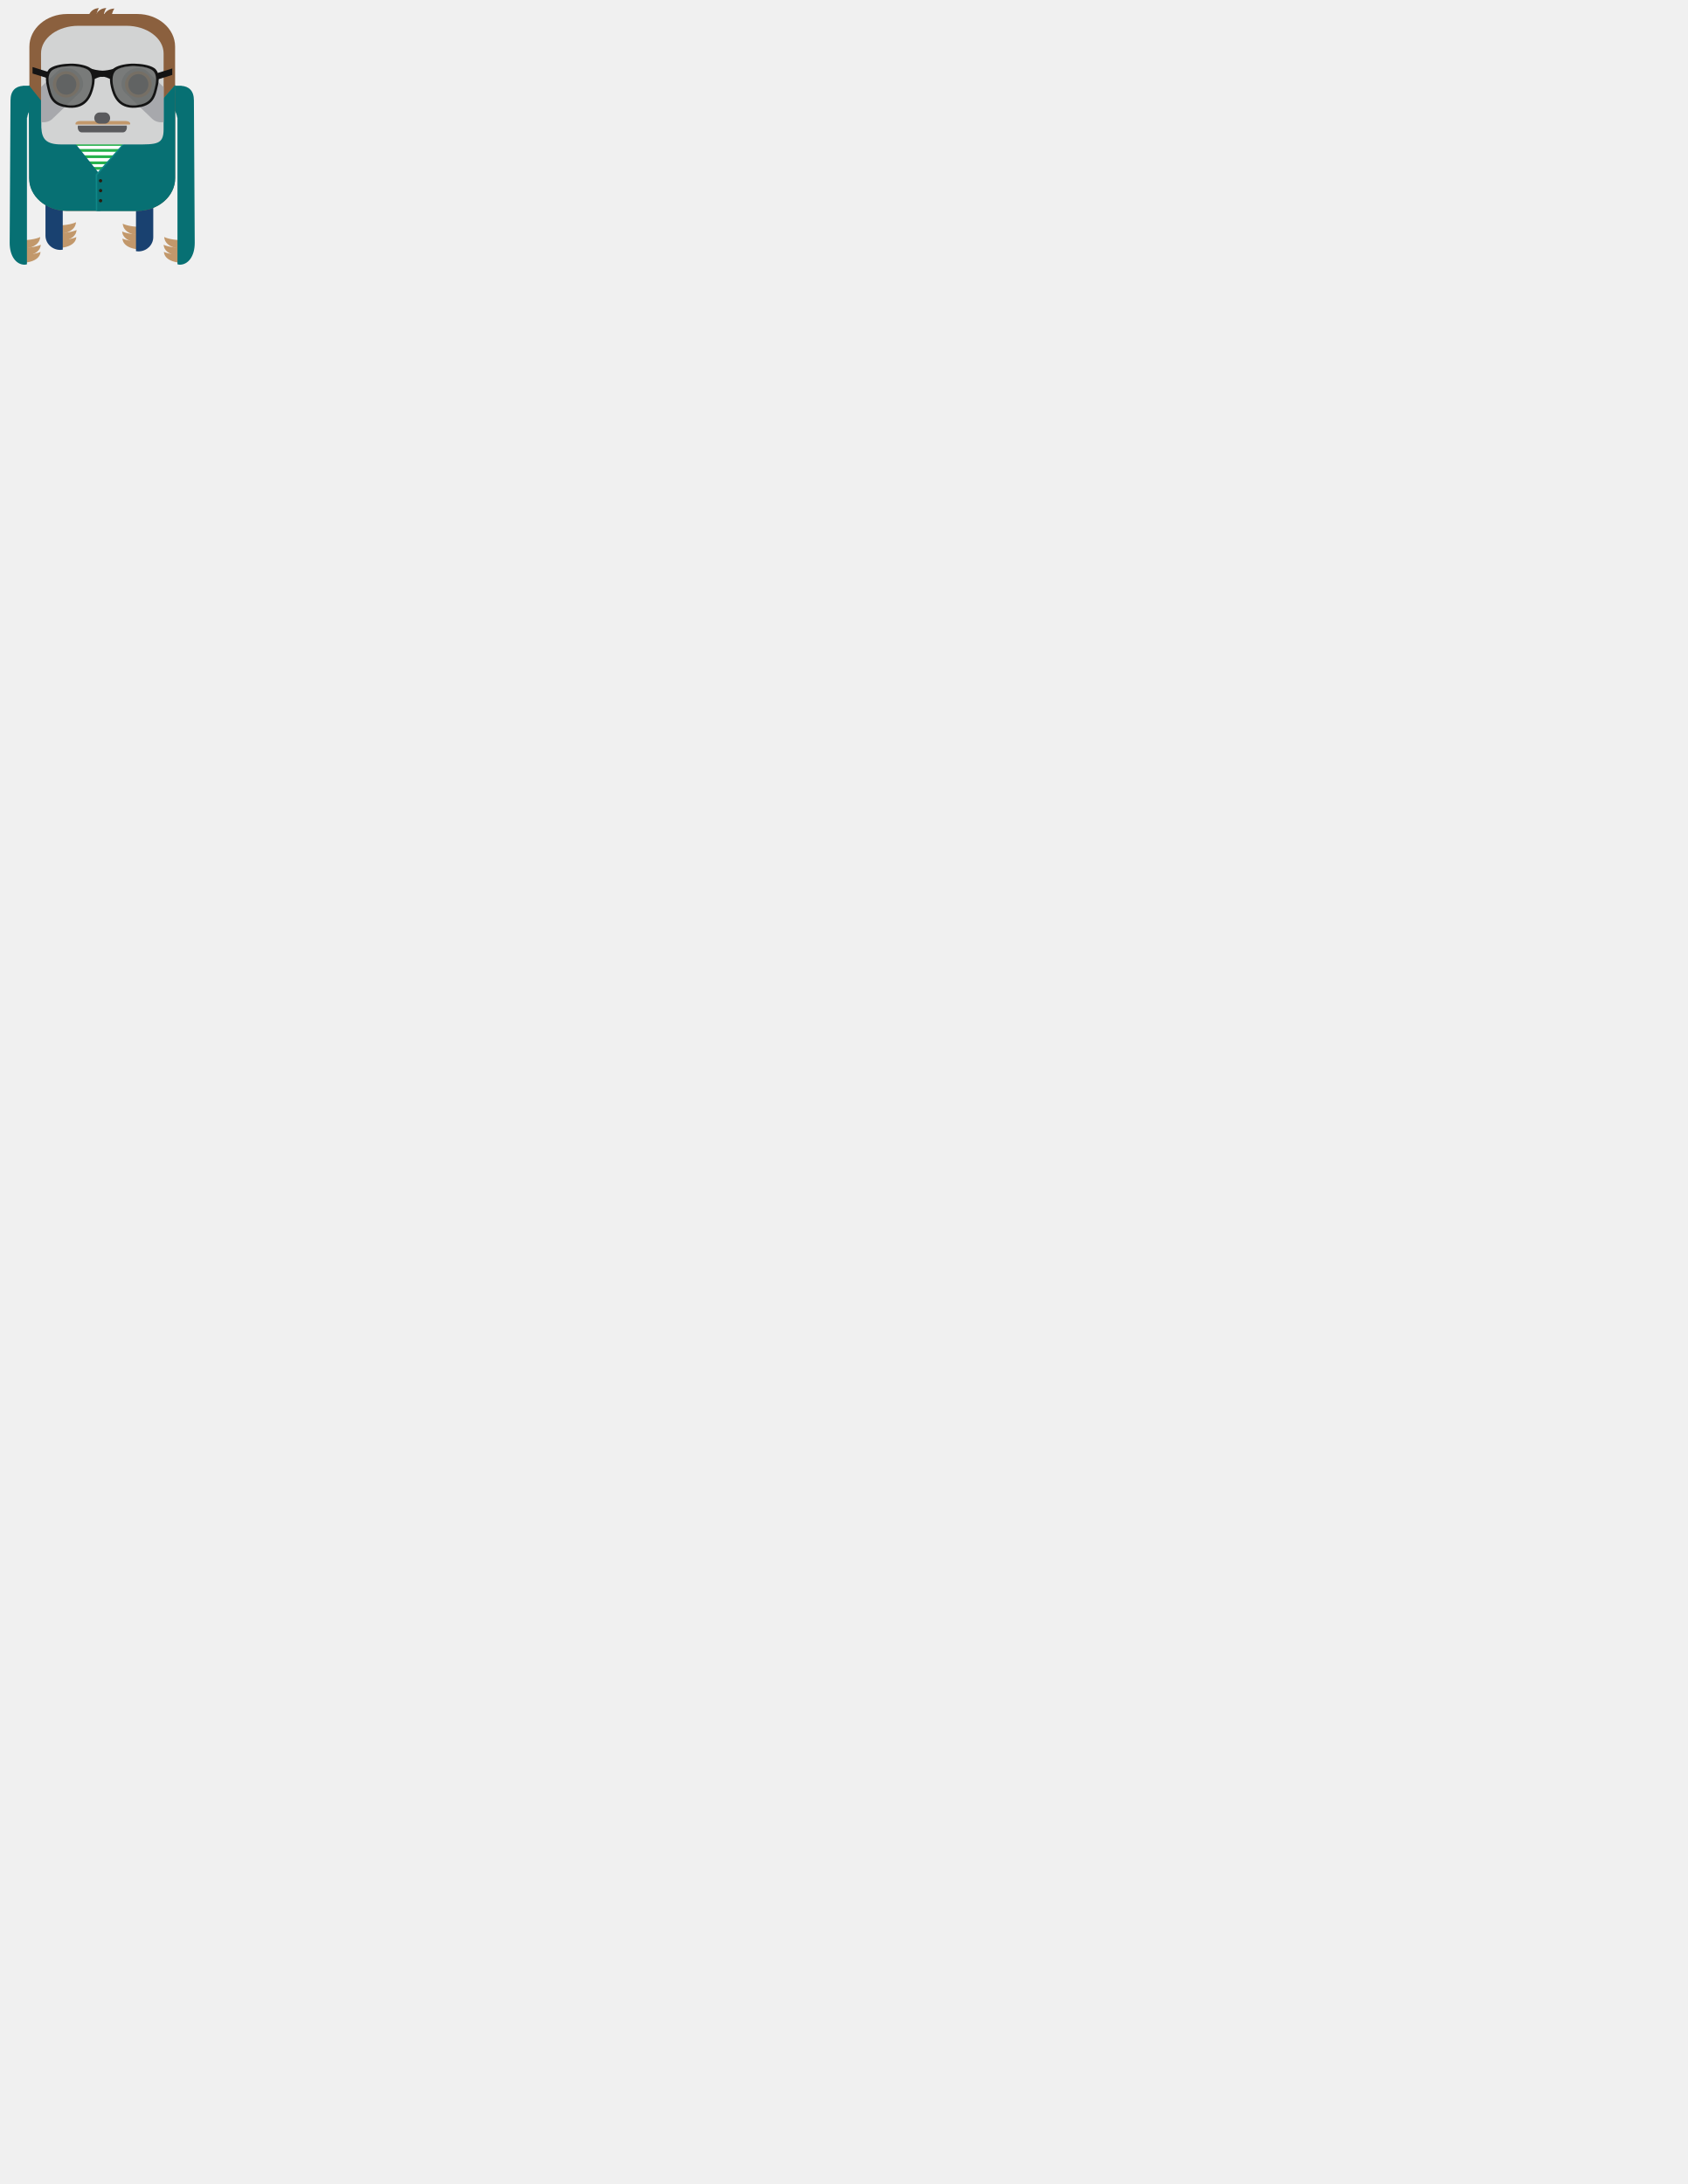
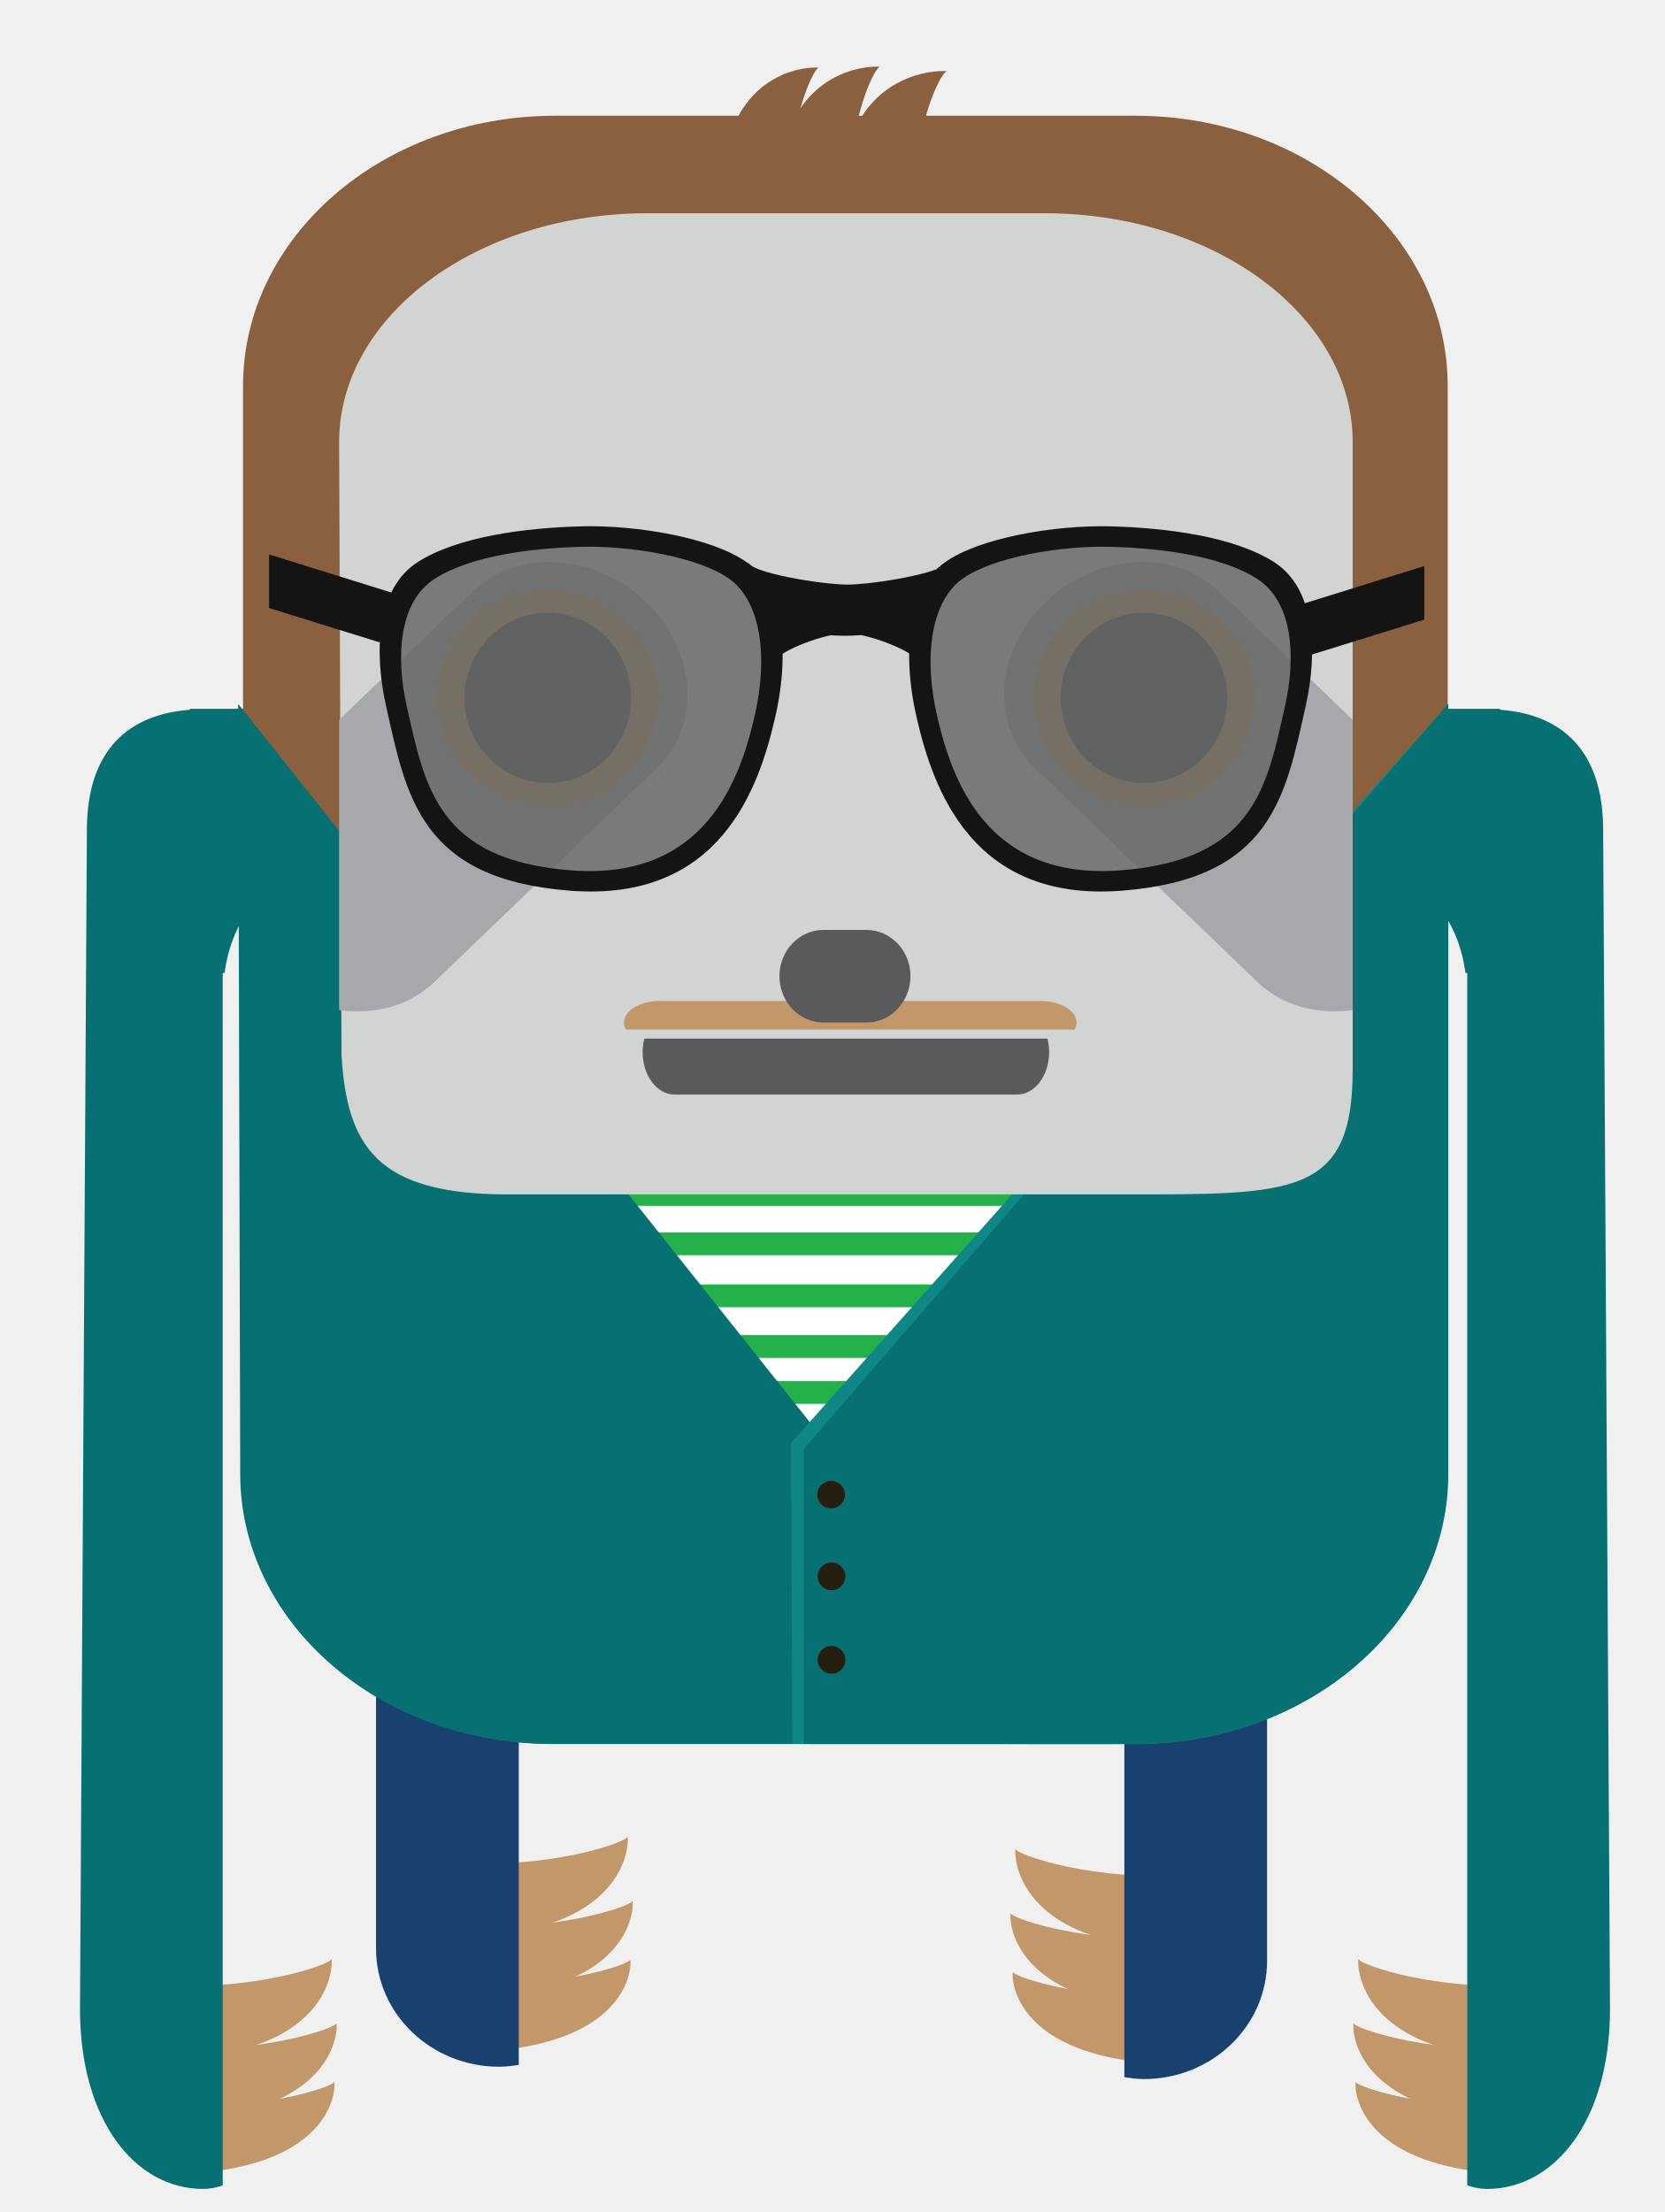
- <svg xmlns="http://www.w3.org/2000/svg" version="1.1" id="Layer_1" x="0px" y="0px" width="612px" height="792px" viewBox="0 0 612 792" enable-background="new 0 0 612 792" xml:space="preserve">
+ <svg xmlns="http://www.w3.org/2000/svg" version="1.1" id="Layer_1" x="0px" y="0px" width="73px" height="97px" viewBox="0 0 73 97" xml:space="preserve">
  <g>
    <g>
      <g>
        <path fill="#C2986B" d="M67.223,87.013c-4.15,0.355-7.592-0.865-7.639-1.103c-0.045-0.237-0.484,4.335,7.498,4.374" />
        <path fill="#C2986B" d="M67.223,89.801c-4.268,0.345-7.805-0.844-7.853-1.073c-0.048-0.23-0.497,4.219,7.708,4.256" />
        <path fill="#C2986B" d="M67.126,92.324c-4.163,0.327-7.614-0.804-7.661-1.023s-0.485,4.018,7.521,4.054" />
      </g>
      <path fill="#077073" d="M65.209,95.989c-0.294,0-0.579-0.063-0.859-0.154V42.667h-0.08c-0.311-2.368-1.781-4.167-3.569-4.188    l-10.759-0.13v-7.264h15.844v0.039c2.67,0.195,4.523,1.746,4.523,5.275l0.301,51.693C70.612,92.983,68.192,95.989,65.209,95.989z" />
    </g>
    <g>
      <g>
        <path fill="#C2986B" d="M52.184,82.192c-4.15,0.354-7.592-0.866-7.639-1.104c-0.045-0.236-0.482,4.335,7.498,4.376" />
        <path fill="#C2986B" d="M52.184,84.98c-4.268,0.345-7.804-0.845-7.852-1.073c-0.048-0.23-0.498,4.219,7.707,4.257" />
        <path fill="#C2986B" d="M52.088,87.503c-4.164,0.329-7.614-0.803-7.661-1.023c-0.047-0.22-0.485,4.018,7.52,4.054" />
      </g>
      <path fill="#194170" d="M49.311,61.144c0.279-0.043,0.563-0.083,0.857-0.083c2.982,0,5.402,2.321,5.402,5.183v19.742    c0,2.863-2.42,5.184-5.402,5.184c-0.294,0-0.578-0.039-0.857-0.084V61.144z" />
    </g>
    <g>
      <g>
        <path fill="#C2986B" d="M19.879,81.653c4.151,0.354,7.591-0.867,7.638-1.104c0.045-0.236,0.483,4.336-7.498,4.375" />
        <path fill="#C2986B" d="M19.879,84.44c4.267,0.346,7.804-0.844,7.853-1.074c0.047-0.229,0.497,4.22-7.708,4.258" />
        <path fill="#C2986B" d="M19.975,86.964c4.164,0.328,7.615-0.803,7.661-1.023c0.047-0.219,0.485,4.018-7.52,4.055" />
      </g>
      <path fill="#194170" d="M22.751,60.604c-0.281-0.043-0.564-0.084-0.857-0.084c-2.984,0-5.403,2.322-5.403,5.184v19.743    c0,2.861,2.419,5.183,5.403,5.183c0.294,0,0.577-0.039,0.857-0.083V60.604z" />
    </g>
    <g>
      <g>
        <path fill="#C2986B" d="M6.896,87.014c4.15,0.354,7.592-0.866,7.638-1.104c0.045-0.237,0.483,4.336-7.498,4.374" />
        <path fill="#C2986B" d="M6.896,89.802c4.267,0.346,7.804-0.844,7.852-1.074c0.047-0.23,0.498,4.22-7.708,4.258" />
        <path fill="#C2986B" d="M6.992,92.324c4.164,0.33,7.615-0.804,7.662-1.023s0.485,4.018-7.52,4.055" />
      </g>
      <path fill="#077073" d="M8.911,95.989c0.292,0,0.578-0.062,0.857-0.154V42.668h0.081c0.312-2.368,1.779-4.167,3.569-4.188    l10.759-0.131v-7.264H8.333v0.04c-2.669,0.195-4.522,1.745-4.522,5.274L3.508,88.093C3.508,92.985,5.927,95.989,8.911,95.989z" />
    </g>
    <path fill="#8B603E" d="M63.489,64.634c0,6.542-6.125,11.846-13.684,11.846H24.342c-7.557,0-13.683-5.304-13.683-11.846V16.922   c0-6.542,6.126-11.846,13.683-11.846h25.463c7.559,0,13.686,5.304,13.686,11.846v47.712H63.489z" />
    <g>
      <path fill="#8B603E" d="M40.297,8.786C39.963,5.7,41.27,3.16,41.517,3.129c0.246-0.031-4.517-0.41-4.629,5.515" />
      <path fill="#8B603E" d="M37.39,8.753c-0.321-3.172,0.951-5.784,1.19-5.817c0.24-0.031-4.394-0.417-4.507,5.673" />
      <path fill="#8B603E" d="M34.761,8.653c-0.303-3.094,0.907-5.644,1.136-5.676c0.229-0.031-4.183-0.406-4.293,5.536" />
    </g>
    <rect x="18.829" y="45.547" fill="#FFFFFF" stroke="#010101" stroke-width="1.376" stroke-miterlimit="10" width="37.438" height="17.991" />
    <g>
      <rect x="16.505" y="60.56" fill="#24B14B" width="38.802" height="1.002" />
      <rect x="18.147" y="58.542" fill="#24B14B" width="38.803" height="1.004" />
      <rect x="19.188" y="56.323" fill="#24B14B" width="38.802" height="1.002" />
      <rect x="20.999" y="54.041" fill="#24B14B" width="38.802" height="1.003" />
      <rect x="22.125" y="51.875" fill="#24B14B" width="38.802" height="1.003" />
    </g>
    <path fill="#077073" d="M10.535,64.63c0,6.541,6.125,11.846,13.683,11.846h12.231V63.537L10.446,30.869L10.535,64.63z" />
    <path fill="#108787" d="M62.385,64.634c0,6.542-6.127,11.846-13.684,11.846l-13.944-0.004l-0.069-13.191l28.83-32.42L62.385,64.634   z" />
    <path fill="#077073" d="M63.518,64.634c0,6.542-6.125,11.846-13.682,11.846l-14.589-0.004V63.538l28.271-32.674V64.634z" />
    <g>
      <ellipse fill="#271E12" cx="36.449" cy="65.543" rx="0.608" ry="0.603" />
      <circle fill="#271E12" cx="36.467" cy="69.125" r="0.608" />
      <circle fill="#271E12" cx="36.467" cy="72.786" r="0.608" />
    </g>
    <g>
      <path fill="#D2D3D3" d="M59.323,46.922c0,5.543-2.609,5.454-10.075,5.454H22.265c-5.718,0-7.058-2.093-7.288-6.136l-0.104-26.854    c0-5.542,6.052-10.035,13.518-10.035h17.417c7.466,0,13.517,4.494,13.517,10.035V46.922z" />
      <g>
        <path fill="#A7A8AC" d="M45.863,26.391c2.231-2.139,5.642-2.335,7.618-0.439l5.842,5.613v12.729     c-1.534,0.211-3.072-0.172-4.17-1.226l-9.757-9.372C43.421,31.801,43.629,28.529,45.863,26.391z" />
        <g>
          <ellipse fill="#C2986B" cx="50.168" cy="30.603" rx="4.855" ry="4.771" />
          <ellipse fill="#5A5A5D" cx="50.168" cy="30.603" rx="3.654" ry="3.734" />
        </g>
      </g>
      <g>
        <path fill="#A7A8AC" d="M28.333,26.391c-2.232-2.139-5.643-2.335-7.618-0.439l-5.843,5.613v12.729     c1.535,0.211,3.073-0.172,4.171-1.226l9.756-9.372C30.774,31.801,30.565,28.529,28.333,26.391z" />
        <g>
          <ellipse fill="#C2986B" cx="24.027" cy="30.603" rx="4.856" ry="4.771" />
          <ellipse fill="#5A5A5D" cx="24.027" cy="30.603" rx="3.655" ry="3.734" />
        </g>
      </g>
      <path fill="#5A5A5D" d="M28.258,45.547c-0.045,0.185-0.075,0.377-0.075,0.583c0,1.031,0.625,1.867,1.397,1.867h15.034    c0.773,0,1.398-0.836,1.398-1.867c0-0.206-0.031-0.398-0.075-0.583H28.258z" />
      <path fill="#C2986B" d="M27.448,45.147c-0.05-0.094-0.083-0.192-0.083-0.297c0-0.527,0.695-0.954,1.555-0.954h16.739    c0.859,0,1.557,0.427,1.557,0.954c0,0.105-0.035,0.203-0.084,0.297H27.448z" />
      <path fill="#5A5A5D" d="M39.93,42.808c0,1.122-0.867,2.032-1.936,2.032h-1.874c-1.069,0-1.936-0.91-1.936-2.032l0,0    c0-1.122,0.867-2.03,1.936-2.03h1.874C39.063,40.778,39.93,41.687,39.93,42.808L39.93,42.808z" />
    </g>
    <g>
      <path opacity="0.8" fill="#636564" d="M17.68,30.997c0.816,3.536,1.379,6.774,7.437,7.227c6.058,0.451,7.62-4.021,8.277-6.779    c0.66-2.768,0.241-5.141-1.14-6.102c-1.378-0.96-4.43-1.469-6.683-1.412c-2.253,0.056-5.012,0.396-6.631,1.412    C17.321,26.36,17.166,28.763,17.68,30.997z" />
      <path opacity="0.8" fill="#636564" d="M56.586,30.997c-0.815,3.536-1.379,6.774-7.437,7.227c-6.058,0.451-7.619-4.021-8.276-6.779    c-0.66-2.768-0.241-5.141,1.139-6.102c1.38-0.96,4.432-1.469,6.685-1.412c2.253,0.056,5.011,0.396,6.631,1.412    C56.946,26.36,57.103,28.763,56.586,30.997z" />
      <path fill="#141414" d="M32.753,24.66c-1.496-1.074-4.808-1.643-7.252-1.579c-2.446,0.063-5.441,0.442-7.198,1.579    c-1.758,1.137-1.928,3.824-1.367,6.321c0.885,3.952,1.498,7.573,8.072,8.078c6.575,0.505,8.27-4.495,8.983-7.579    C34.707,28.386,34.251,25.733,32.753,24.66z M33.087,31.437c-0.637,2.738-2.153,7.178-8.028,6.73    c-5.877-0.449-6.423-3.664-7.215-7.173c-0.5-2.218-0.349-4.604,1.222-5.613c1.571-1.01,4.247-1.346,6.434-1.402    c2.185-0.056,5.145,0.449,6.483,1.402C33.32,26.333,33.728,28.688,33.087,31.437z" />
      <path fill="#141414" d="M40.204,31.48c0.715,3.084,2.408,8.084,8.983,7.579s7.186-4.126,8.072-8.078    c0.56-2.498,0.39-5.185-1.366-6.321c-1.758-1.137-4.752-1.516-7.198-1.579c-2.445-0.063-5.757,0.505-7.255,1.579    C39.944,25.733,39.489,28.386,40.204,31.48z M42.212,25.38c1.339-0.953,4.298-1.458,6.484-1.402    c2.185,0.056,4.862,0.392,6.433,1.402c1.571,1.009,1.723,3.395,1.221,5.613c-0.791,3.509-1.337,6.725-7.213,7.173    c-5.878,0.448-7.391-3.992-8.03-6.73C40.467,28.688,40.875,26.333,42.212,25.38z" />
      <polygon fill="#141414" points="17.419,28.408 11.8,26.663 11.8,24.313 17.419,26.063   " />
      <polygon fill="#141414" points="56.849,28.916 62.467,27.171 62.467,24.821 56.849,26.571   " />
      <path fill="#141414" d="M41.526,24.649c-0.016,0.095-0.162,0.192-0.392,0.287v-0.096c-0.004,0.036-0.015,0.072-0.031,0.109    c-0.897,0.359-2.983,0.68-3.933,0.687c-1.213-0.009-4.273-0.529-4.353-0.987v0.941c0.032,0.025,0.089,0.068,0.175,0.122v0.691    c0.094,0.126,0.398,0.538,1.116,0.895c-0.266,0.239-0.401,0.454-0.455,0.539v1.563c0.051-0.615,1.65-1.296,2.769-1.543    c0.19,0.013,0.388,0.021,0.599,0.022v0.001c0.015,0,0.069,0,0.084,0v-0.001c0.237-0.001,0.456-0.013,0.667-0.029    c1.12,0.242,2.743,0.93,2.794,1.549v-1.563c-0.055-0.089-0.197-0.318-0.488-0.57c0.676-0.349,0.965-0.741,1.056-0.864v-0.572    c0.217-0.108,0.339-0.2,0.392-0.241V24.649z" />
    </g>
  </g>
</svg>
